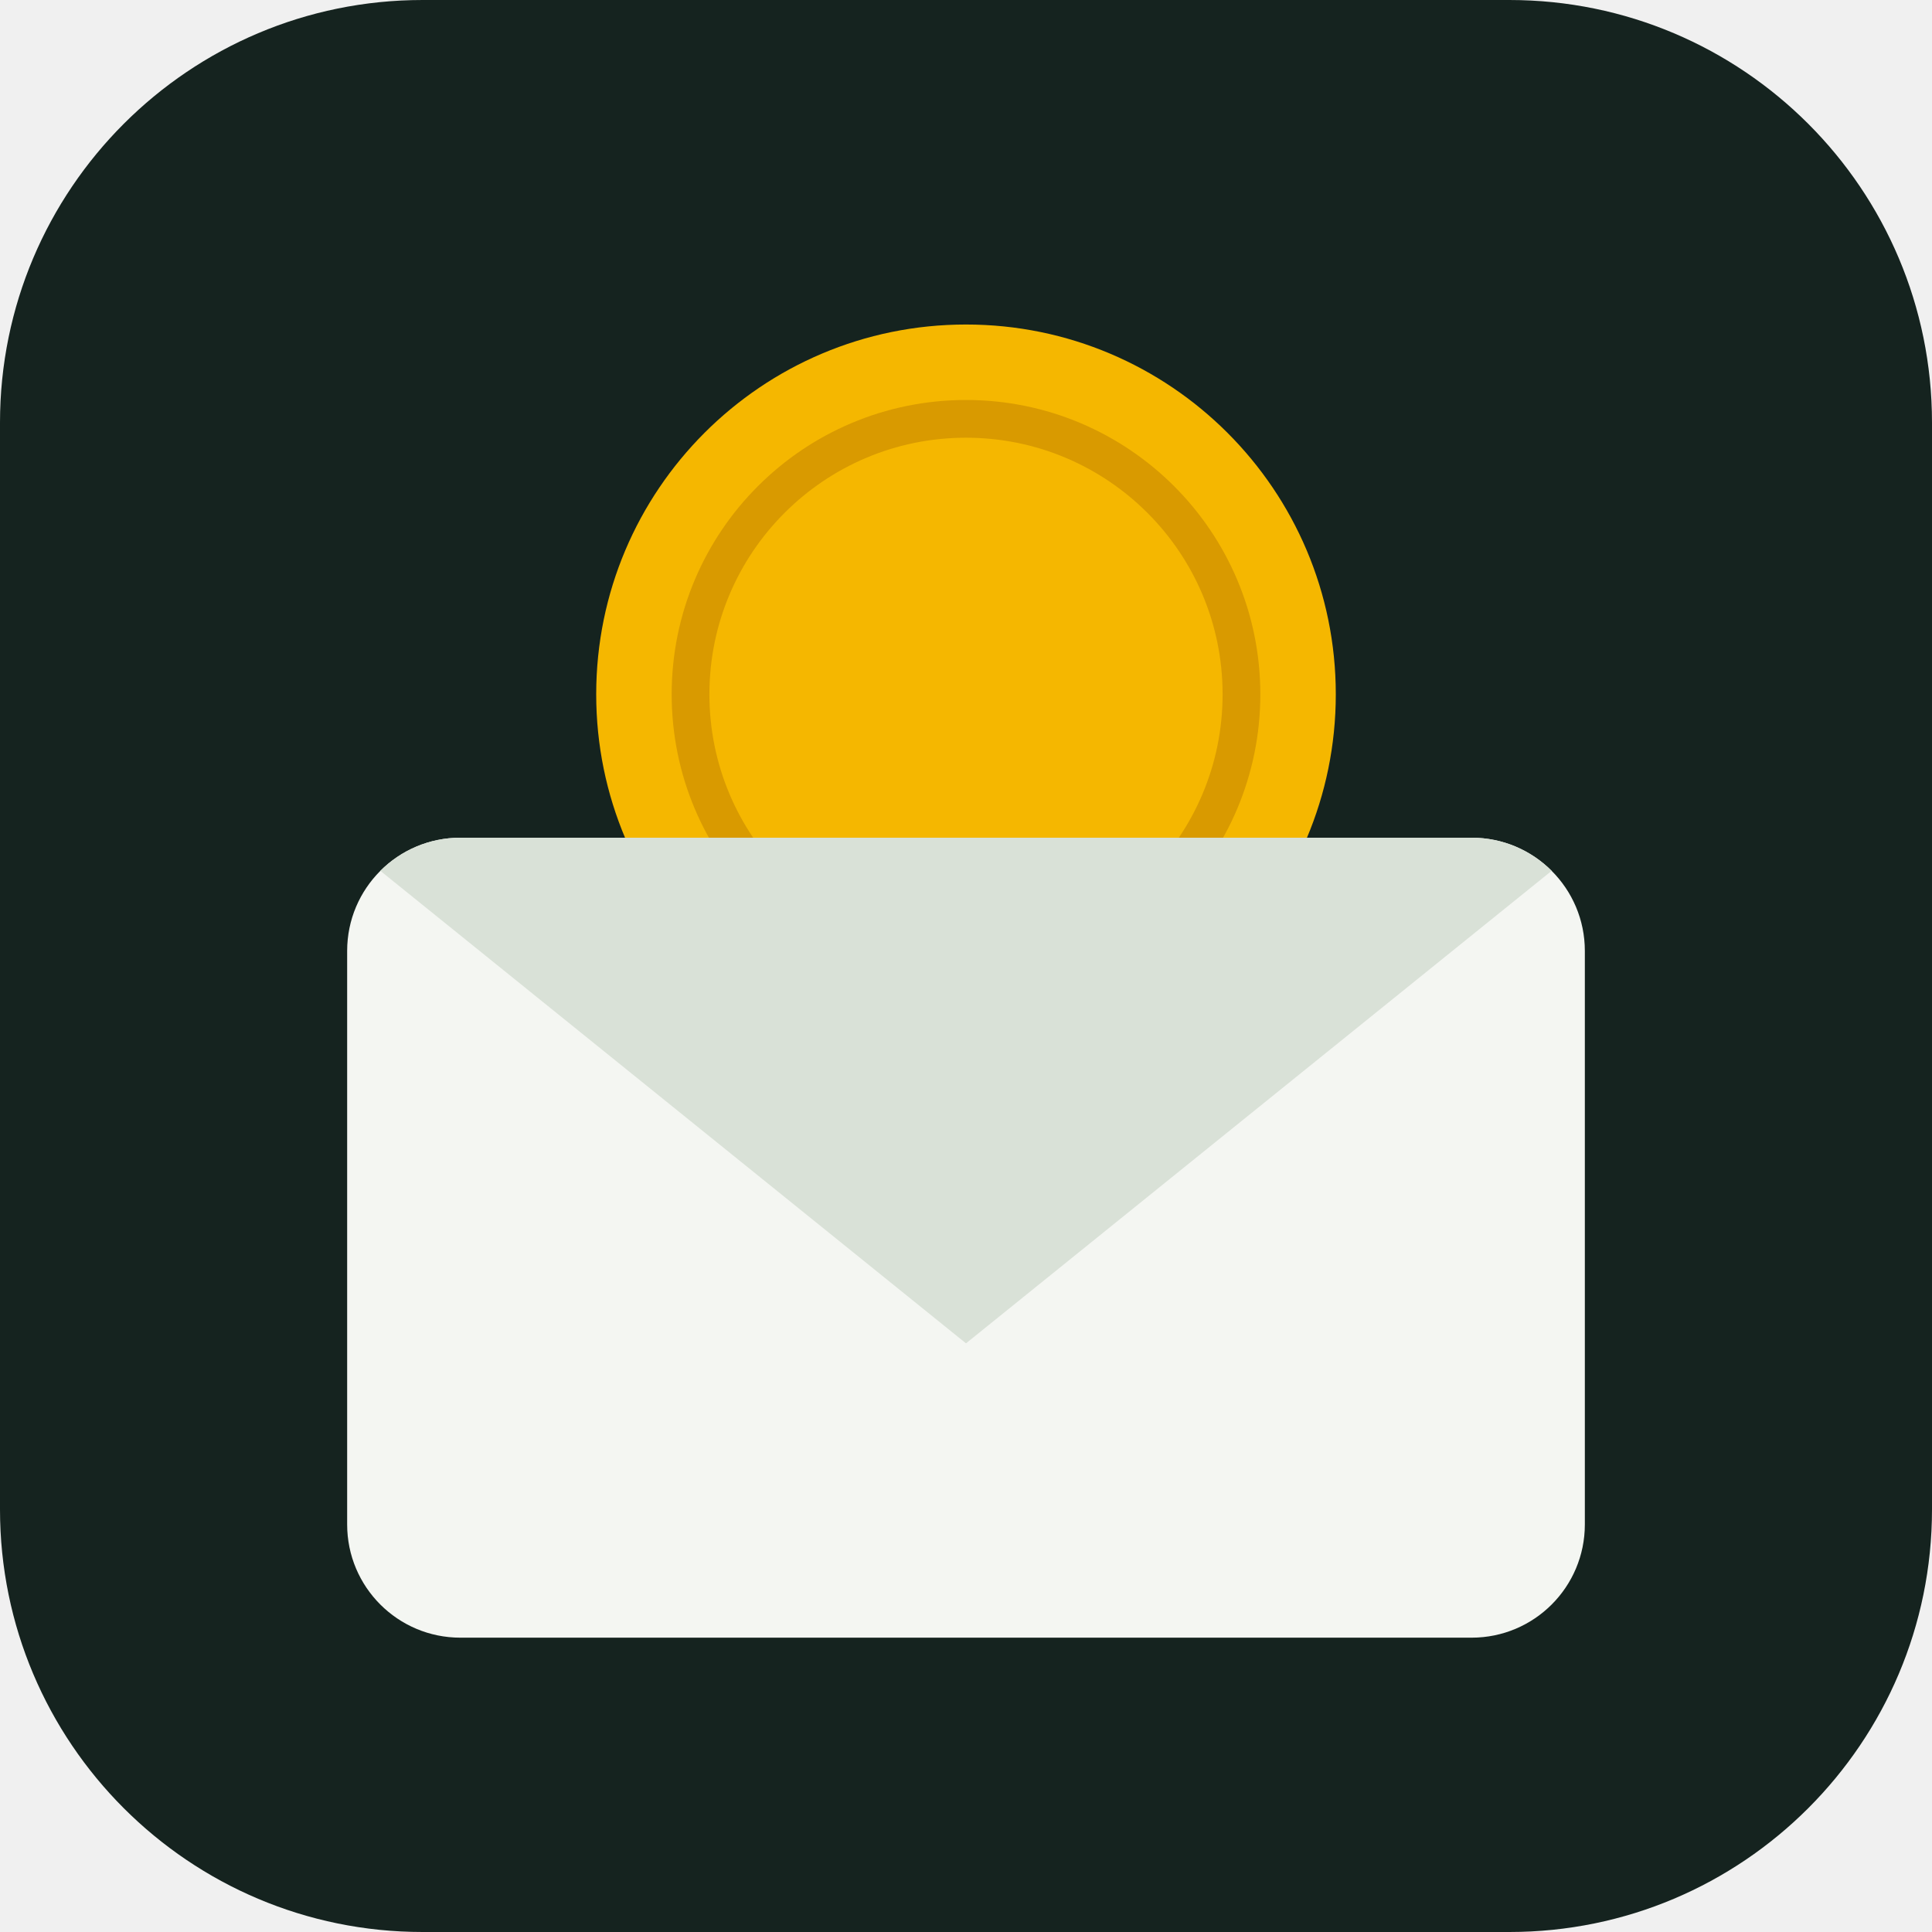
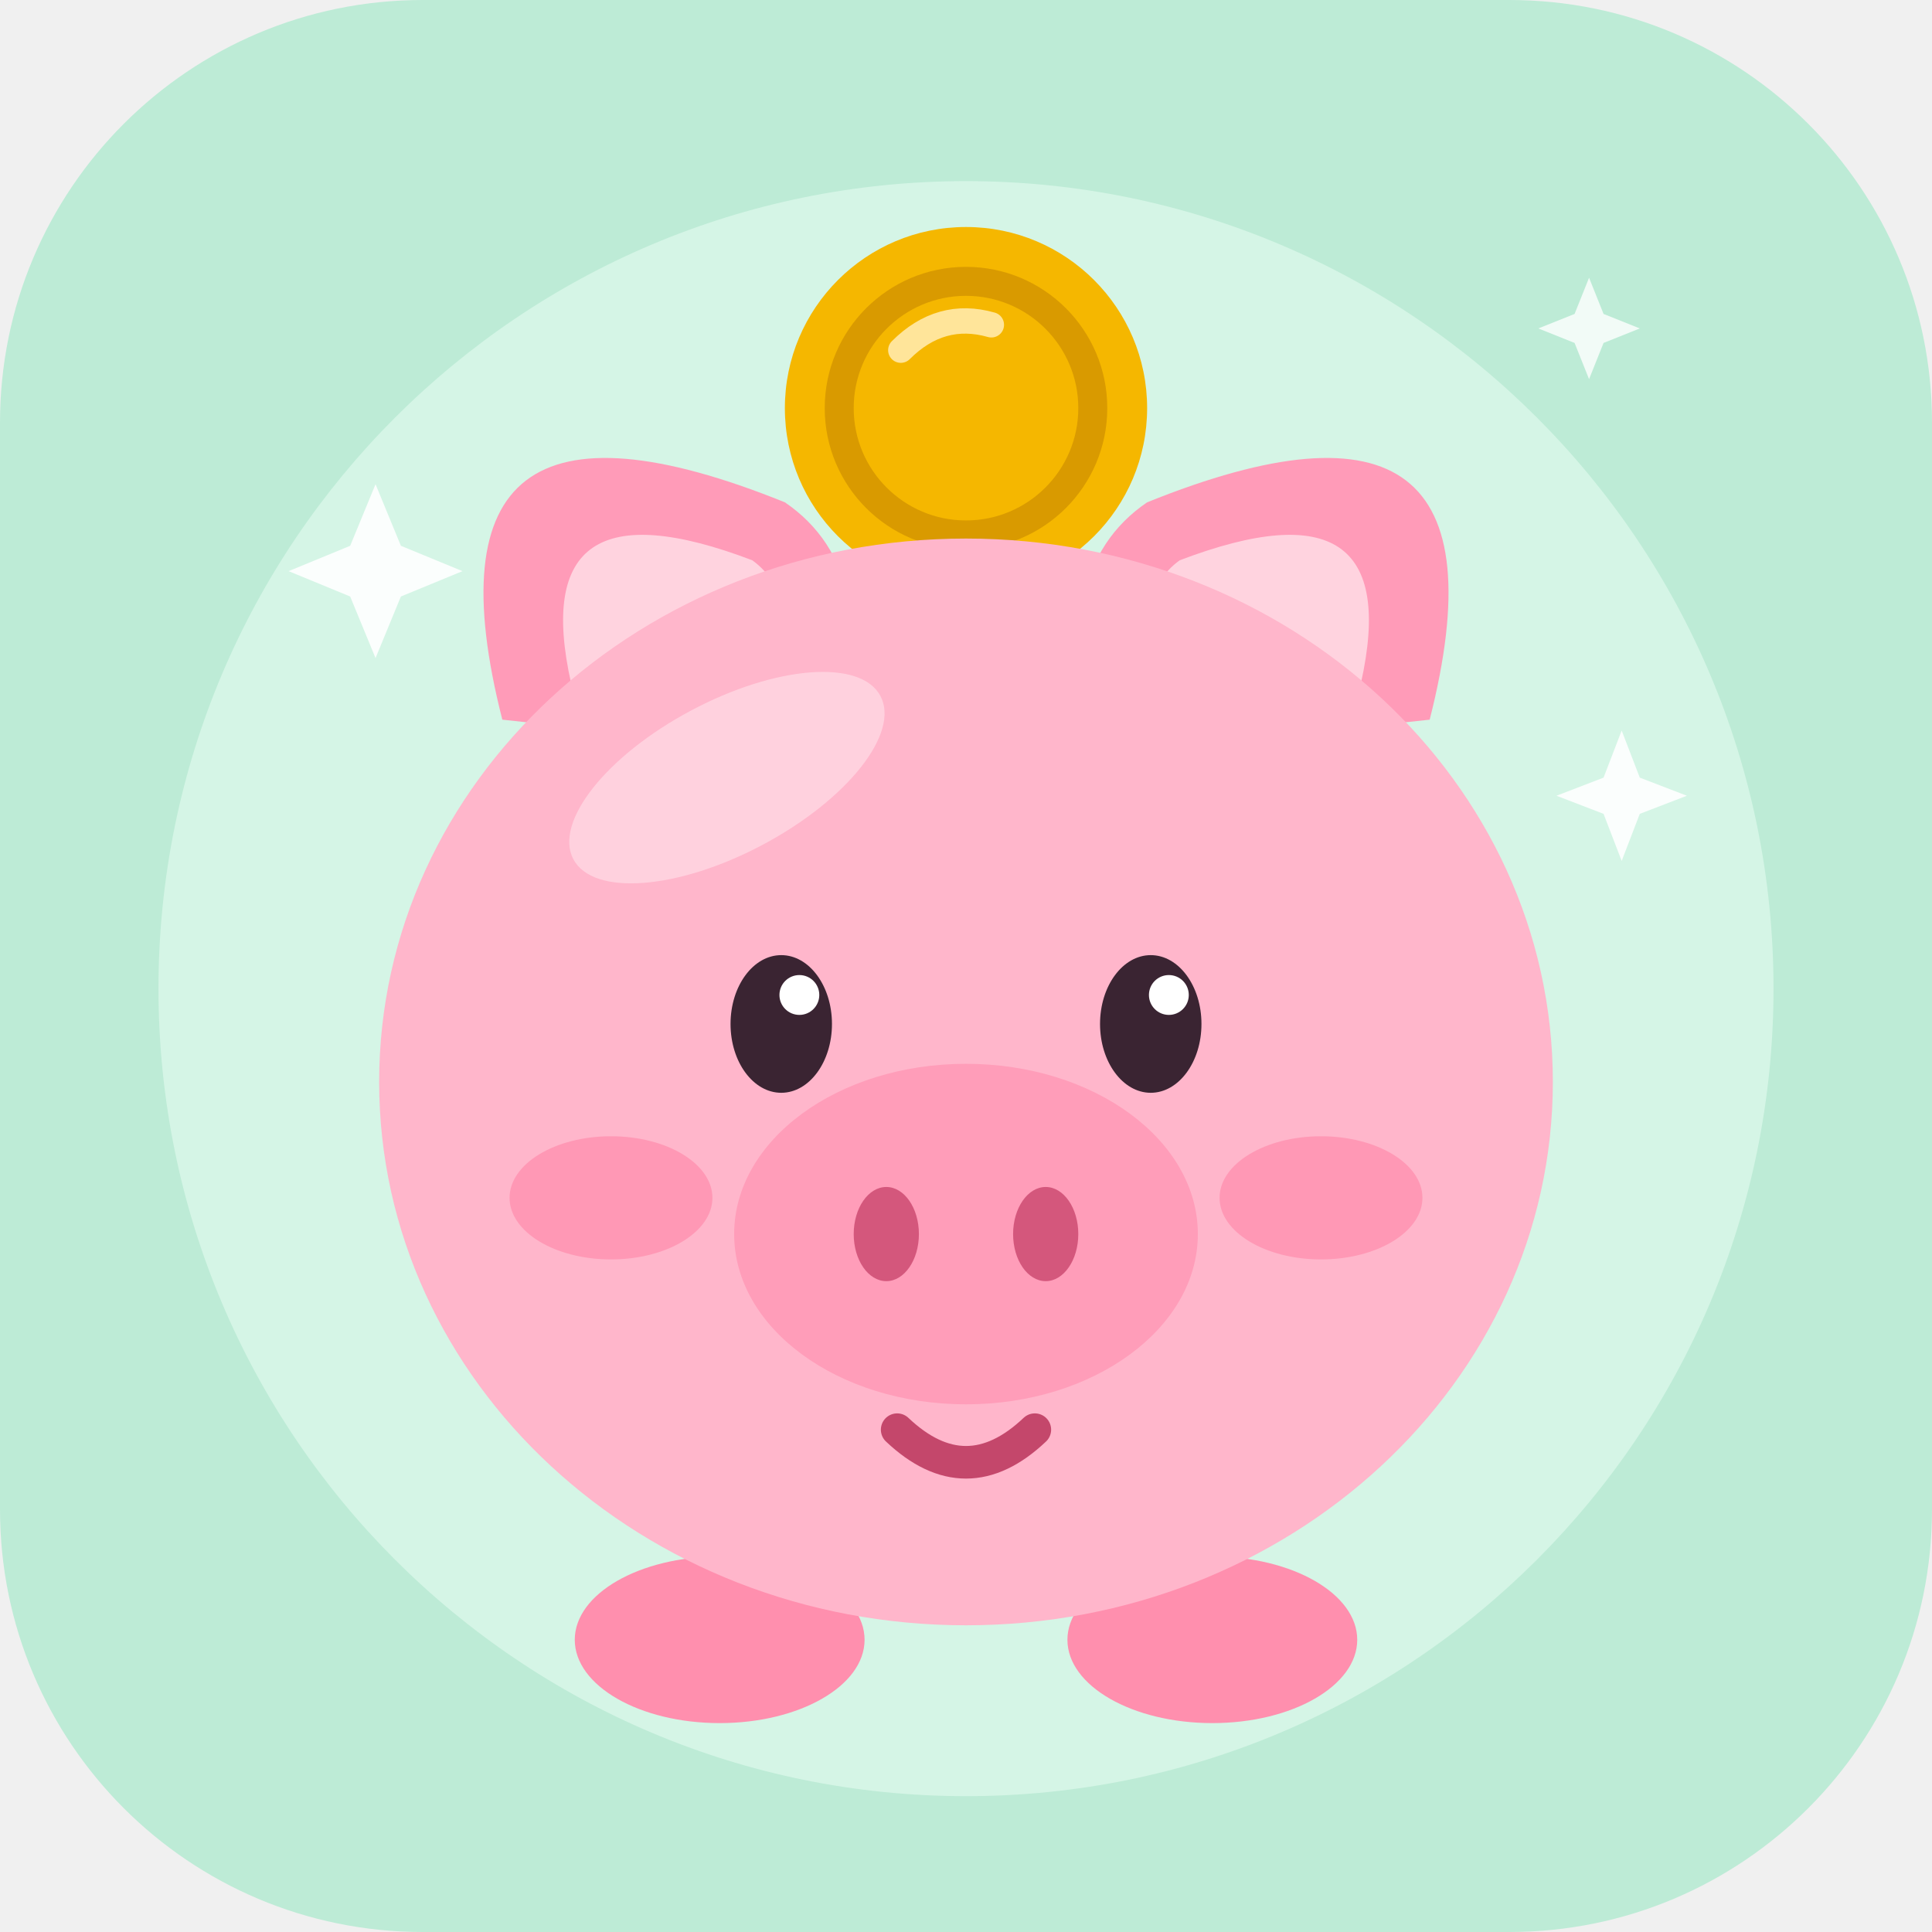
<svg xmlns="http://www.w3.org/2000/svg" viewBox="0 0 512 512">
-   <rect width="512" height="512" rx="112" fill="#15231F" />
-   <g transform="translate(256 262) scale(1.0) translate(-256 -262)">
-     <defs>
-       <clipPath id="b">
-         <rect x="92" y="222" width="328" height="212" rx="30" />
-       </clipPath>
-     </defs>
-     <circle cx="256" cy="184" r="98" fill="#F5B700" />
-     <circle cx="256" cy="184" r="73" fill="none" stroke="#D99A00" stroke-width="10" />
-     <path d="M256 140 V228" stroke="#D99A00" stroke-width="10" stroke-linecap="round" opacity="0" />
-     <rect x="92" y="222" width="328" height="212" rx="30" fill="#F4F6F2" />
-     <g clip-path="url(#b)">
-       <path d="M80 214 L432 214 L256 356 Z" fill="#D9E1D7" />
+   <rect width="512" height="512" rx="112" fill="#BDEBD6" />
+   <circle cx="256" cy="262" r="214" fill="#D5F5E6" />
+   <g transform="translate(256 256) scale(0.96) translate(-256 -256)">
+     <g transform="translate(0 -10)">
+       <path d="M86 150 l7 -17 l7 17 l17 7 l-17 7 l-7 17 l-7 -17 l-17 -7z" fill="#FFFFFF" opacity=".9" />
+       <path d="M432 214 l5 -13 l5 13 l13 5 l-13 5 l-5 13 l-5 -13 l-13 -5z" fill="#FFFFFF" opacity=".9" />
+       <path d="M424 86 l4 -10 l4 10 l10 4 l-10 4 l-4 10 l-4 -10 l-10 -4z" fill="#FFFFFF" opacity=".8" />
+       <ellipse cx="188" cy="452" rx="40" ry="23" fill="#FF8FAE" />
+       <ellipse cx="324" cy="452" rx="40" ry="23" fill="#FF8FAE" />
+       <circle cx="256" cy="112" r="50" fill="#F5B700" />
+       <circle cx="256" cy="112" r="35" fill="none" stroke="#D99A00" stroke-width="8" />
+       <path d="M238 96 Q249 85 263 89" stroke="#FFE59A" stroke-width="7" stroke-linecap="round" fill="none" />
+       <path d="M128 198 Q102 96 206 138 Q234 157 221 208 Z" fill="#FF9BB8" />
+       <path d="M384 198 Q410 96 306 138 Q278 157 291 208 Z" fill="#FF9BB8" />
+       <path d="M147 188 Q134 130 197 154 Q211 164 205 194 Z" fill="#FFD3DF" />
+       <path d="M365 188 Q378 130 315 154 Q301 164 307 194 Z" fill="#FFD3DF" />
+       <ellipse cx="256" cy="298" rx="162" ry="150" fill="#FFB6CB" />
+       <ellipse cx="190" cy="214" rx="48" ry="21" fill="#FFD6E2" opacity=".85" transform="rotate(-28 190 214)" />
+       <ellipse cx="205" cy="282" rx="14" ry="19" fill="#3A2432" />
+       <circle cx="210" cy="274" r="5.5" fill="#fff" />
+       <ellipse cx="307" cy="282" rx="14" ry="19" fill="#3A2432" />
+       <circle cx="312" cy="274" r="5.5" fill="#fff" />
+       <ellipse cx="158" cy="330" rx="28" ry="17" fill="#FF7FA3" opacity=".55" />
+       <ellipse cx="354" cy="330" rx="28" ry="17" fill="#FF7FA3" opacity=".55" />
+       <ellipse cx="256" cy="340" rx="64" ry="47" fill="#FF9DB9" />
+       <ellipse cx="234" cy="340" rx="9" ry="13" fill="#D4577C" />
+       <ellipse cx="278" cy="340" rx="9" ry="13" fill="#D4577C" />
+       <path d="M237 394 Q256 412 275 394" fill="none" stroke="#C4476B" stroke-width="9" stroke-linecap="round" />
    </g>
-     <path d="M118 240 L256 350 L394 240" fill="none" stroke="#15231F" stroke-width="14" stroke-linecap="round" stroke-linejoin="round" opacity=".0" />
  </g>
</svg>
